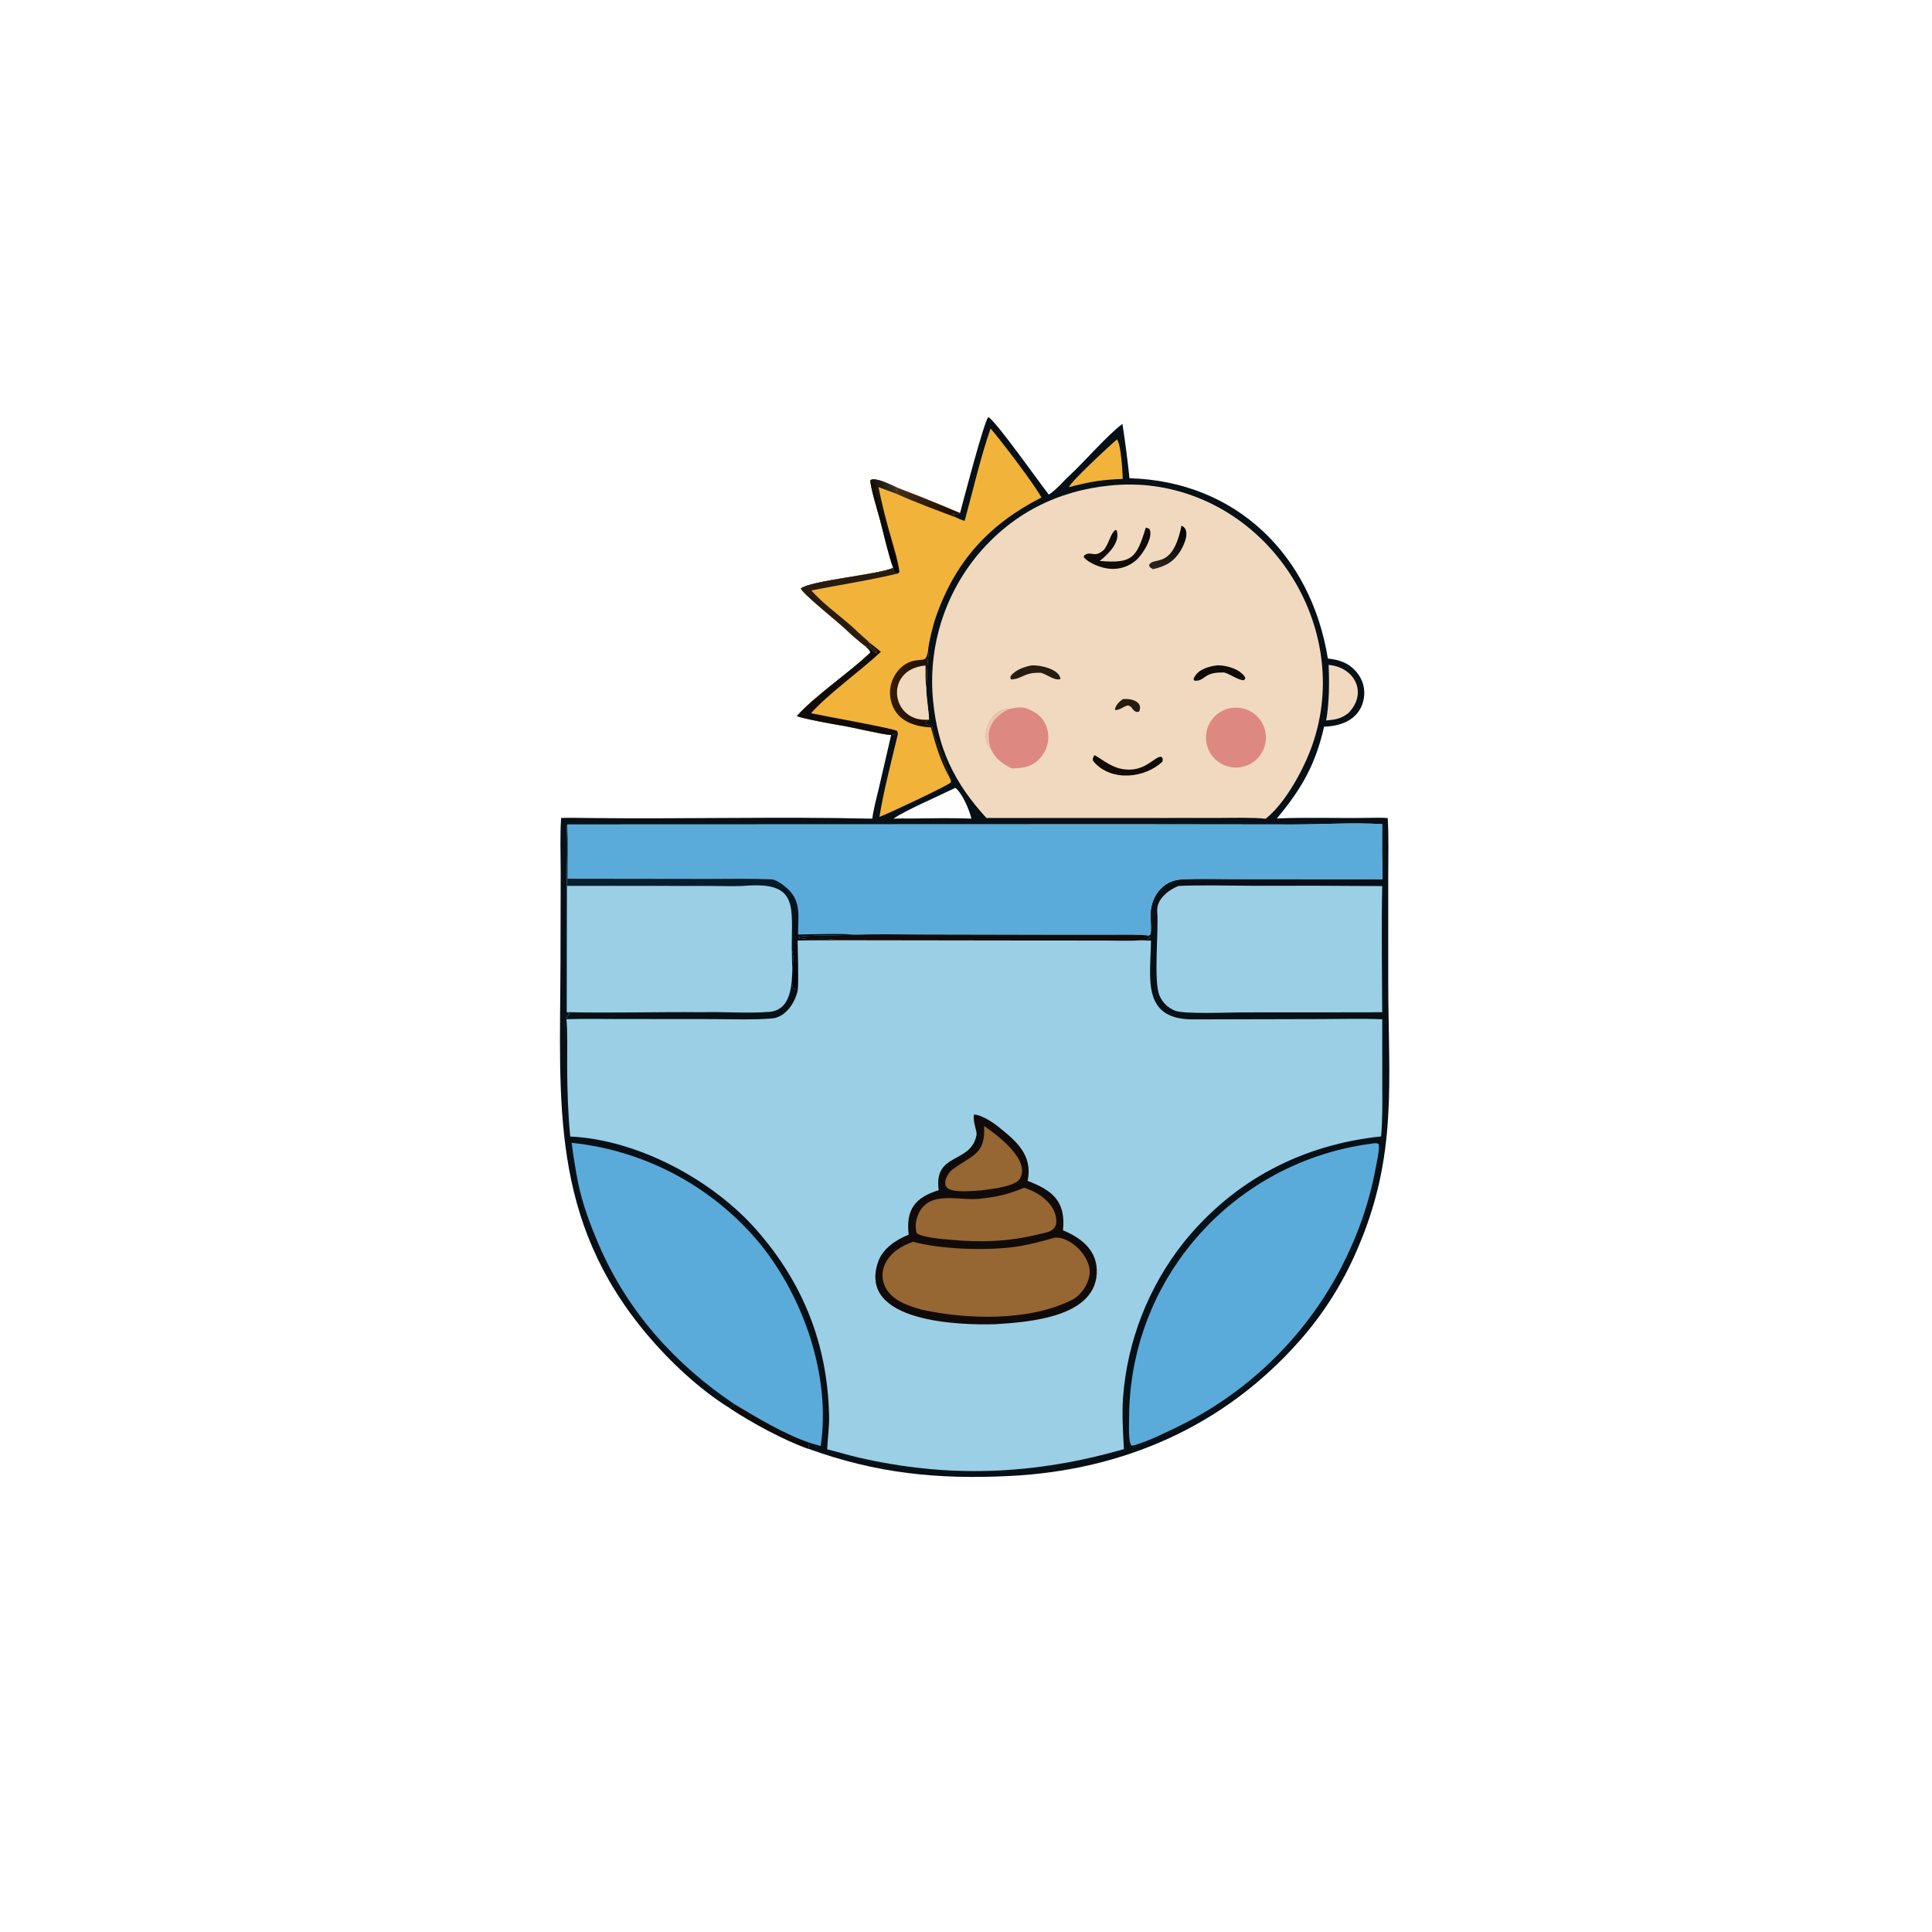
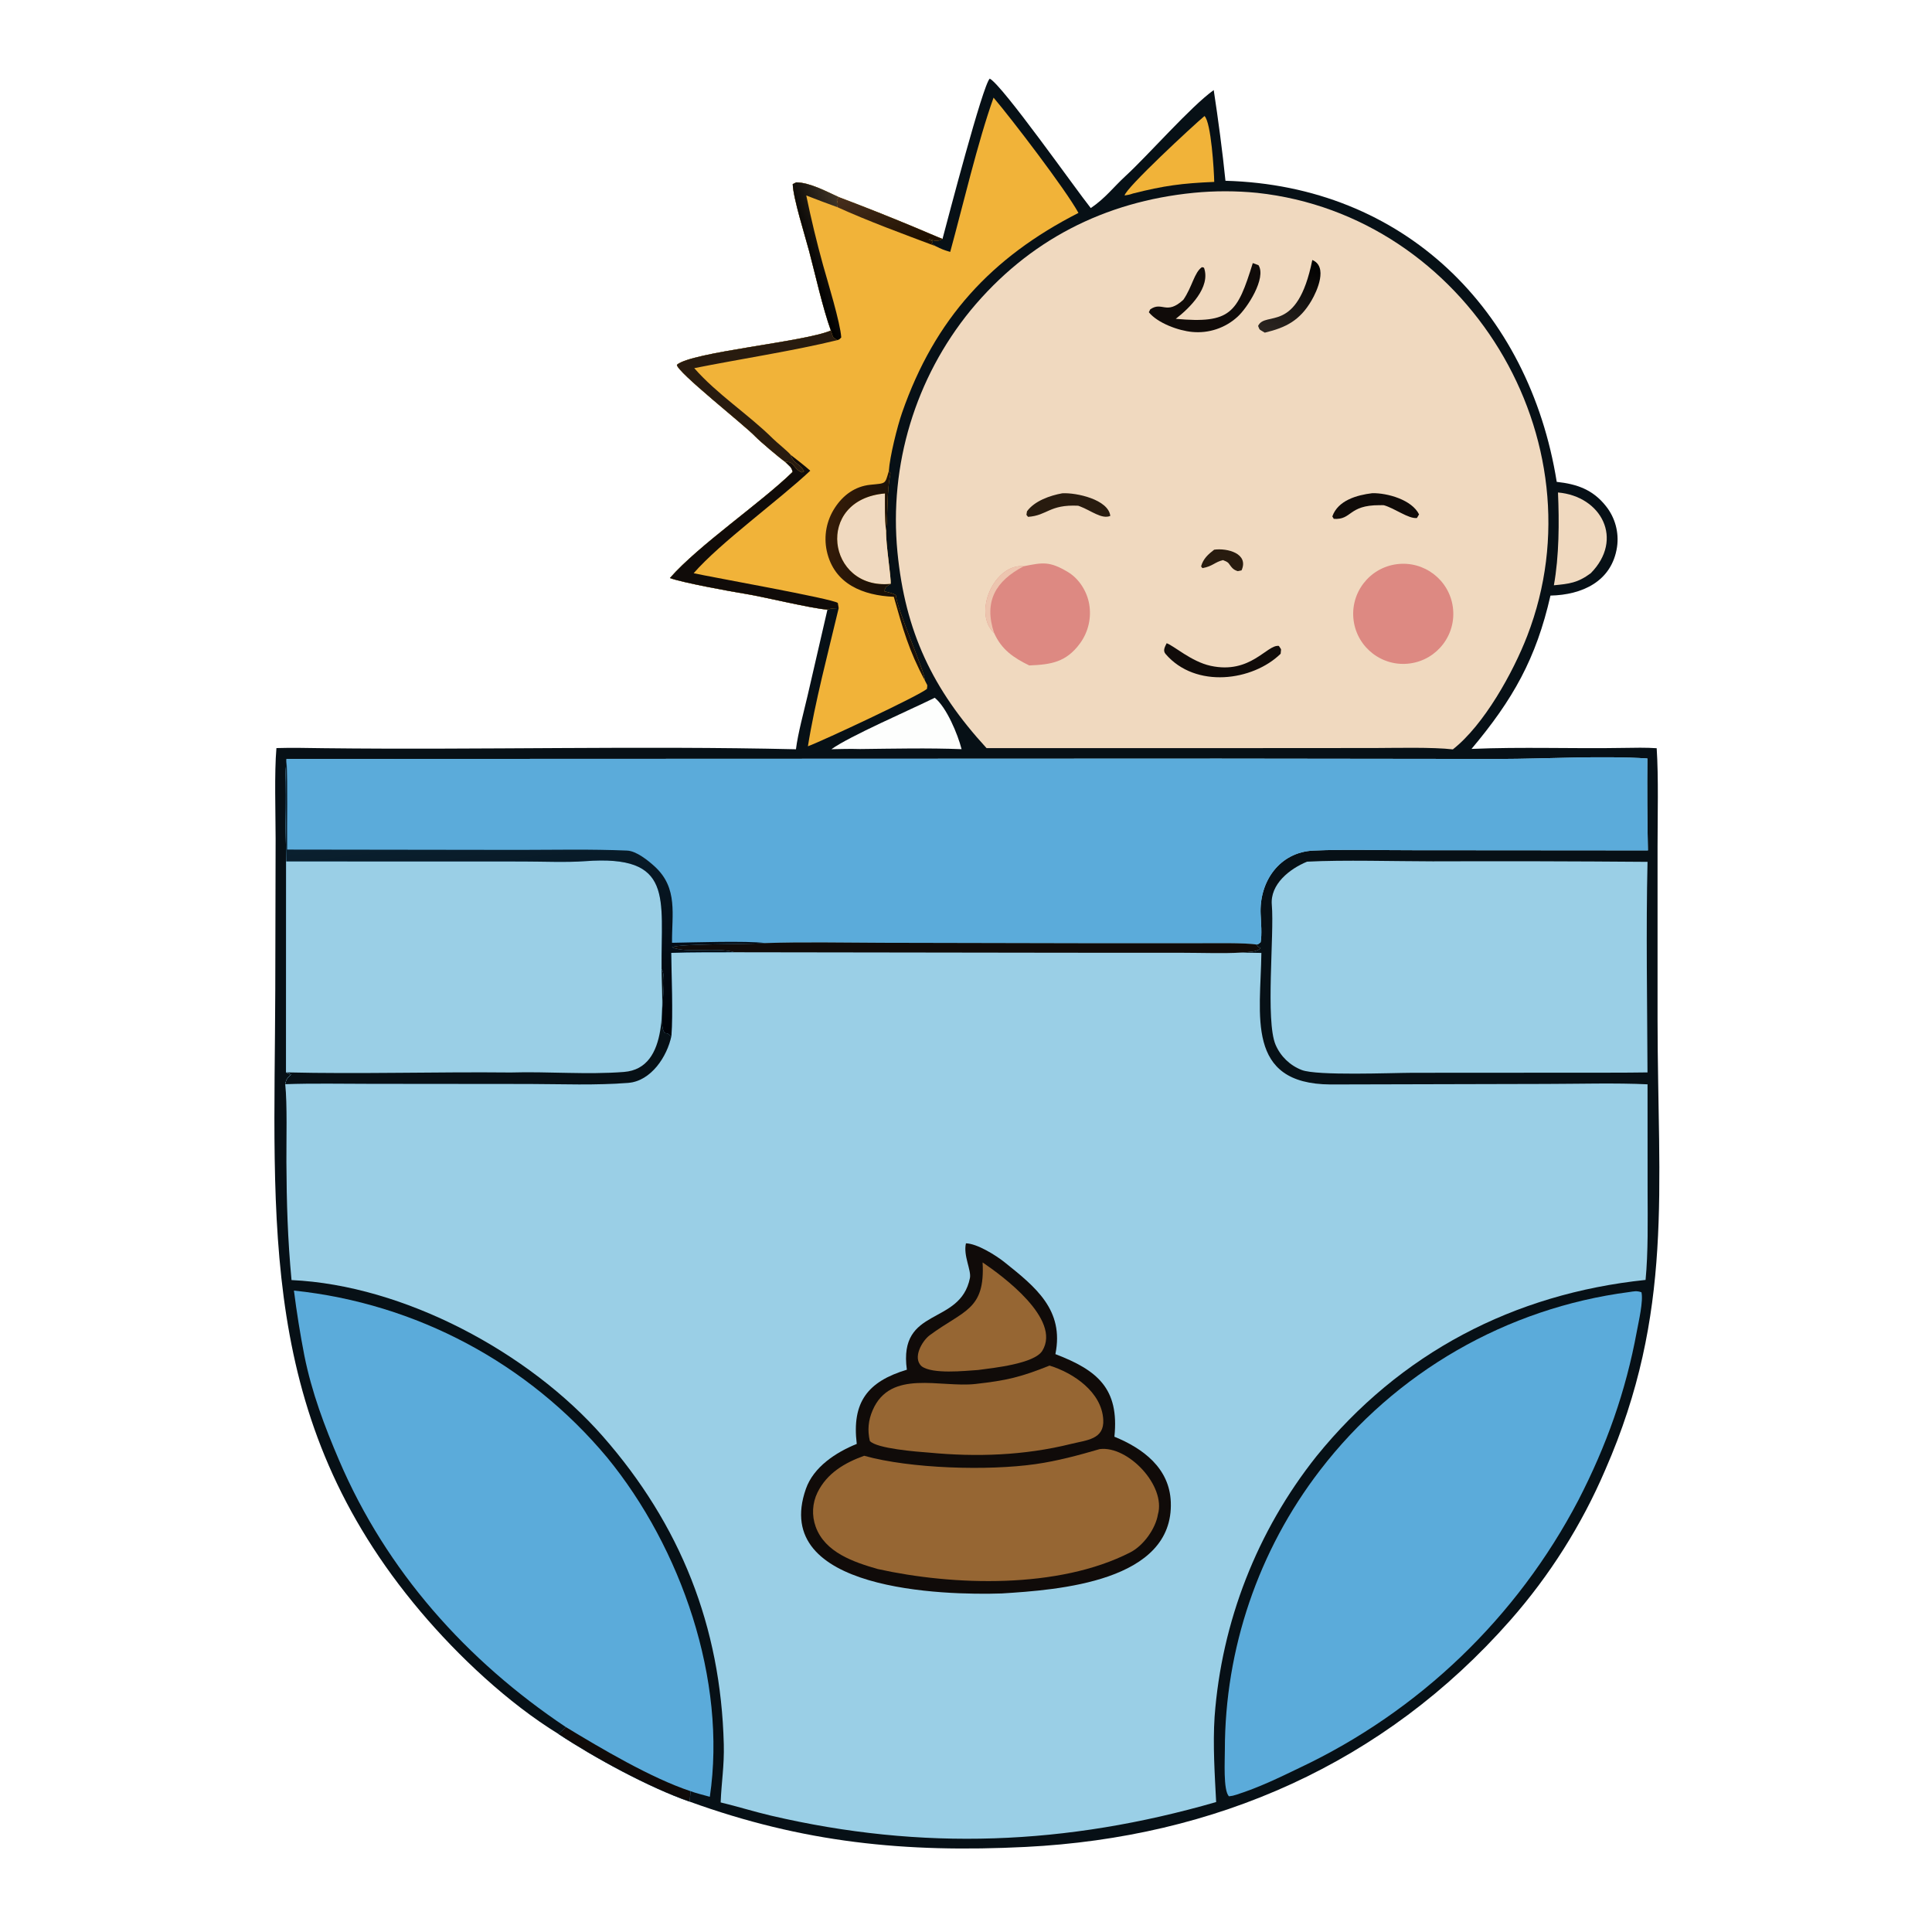
- <svg xmlns="http://www.w3.org/2000/svg" width="1024" height="1024" viewBox="0 0 1024 1024">
+ <svg xmlns="http://www.w3.org/2000/svg" width="613" height="613" viewBox="209.7 196.1 613.2 613.2">
  <path fill="#071016" d="M508.839 271.939C510.588 265.422 521.616 223.101 523.836 221.055C527.901 223.148 551.203 256.282 555.903 262.141C560.566 258.986 563.158 255.43 566.969 251.936C574.045 245.449 587.687 229.839 594.926 224.691C596.292 233.633 597.748 244.483 598.649 253.475C655.219 255.031 695.019 294.34 703.794 349.04C710.109 349.725 715.21 351.433 719.391 356.713C722.329 360.381 723.61 365.106 722.927 369.756C721.255 380.691 711.804 384.923 701.805 385.133C697.267 405.108 689.89 418.161 676.746 433.797C692.693 433.112 708.987 433.765 724.969 433.481C728.247 433.423 732.274 433.344 735.518 433.577C736.129 442.955 735.791 455.225 735.793 464.809L735.794 519.907C735.827 573.248 741.084 612.626 719.175 662.669C711.735 680.037 701.586 696.115 689.106 710.302C648.961 755.952 595.34 779.286 535.238 782.3C496.96 784.219 464.522 780.944 428.563 767.918C415.692 763.446 398.328 753.988 386.922 746.43C371.035 736.67 355.168 721.8 343.142 707.55C291.388 646.224 296.828 584.535 297.068 510.504L297.178 462.31C297.166 453.967 296.753 441.471 297.436 433.532C302.334 433.376 307.671 433.516 312.603 433.573C362.419 434.15 412.544 432.759 462.327 433.909C462.945 428.921 464.841 421.938 466.026 416.873L472.322 389.589C467.442 389.287 451.991 385.5 446.315 384.592C441.615 383.84 425.913 380.958 422.326 379.557C431.563 369.041 451.093 355.801 461.268 345.888C460.955 344.297 460.293 344.12 458.931 342.715C457.155 341.463 450.777 336.084 449.389 334.613C446.047 331.07 424.53 314.154 424.536 311.878C429.224 307.802 465.278 304.594 473.401 300.996C470.79 293.722 468.498 283.337 466.5 275.77C465.223 270.935 461.438 259.008 461.306 254.539L462.423 253.976C466.74 254.035 471.863 256.813 475.918 258.668C483.917 261.688 491.864 264.843 499.758 268.13C500.889 268.592 508.417 271.823 508.839 271.939Z" />
  <path fill="#5BABDA" d="M302.99 605.717C341.766 609.762 377.436 628.774 402.411 658.711C425.876 687.356 440.466 729.357 434.994 766.384C433.449 765.948 430.277 765.154 428.906 764.616L428.563 767.918C415.692 763.446 398.328 753.988 386.922 746.43L389.34 744.288C357.725 723.145 332.368 694.711 317.367 659.685C312.681 648.743 308.661 638.081 306.294 626.326C304.968 619.494 303.866 612.621 302.99 605.717Z" />
  <path fill="#100B09" d="M389.34 744.288C400.441 751.007 416.389 760.472 428.906 764.616L428.563 767.918C415.692 763.446 398.328 753.988 386.922 746.43L389.34 744.288Z" />
  <path fill="#F1B339" d="M525.049 227.091C530.675 233.696 547.982 256.313 551.991 263.678C524.379 277.777 506.402 297.253 496.011 327.091C494.506 331.411 492.102 341.021 491.814 345.574L492.32 346.32C491.089 352.43 491.585 358.437 490.925 364.517C490.832 368.993 492.614 379.644 492.374 381.416C490.529 382.699 491.127 381.89 490.29 383.746C491.067 383.947 494.008 384.587 494.06 385.155C494.492 389.868 503.32 409.398 503.232 412.04C504.086 413.89 504.114 413.079 503.905 414.752C501.293 416.958 470.906 431.19 466.123 432.966C468.312 419.191 472.616 402.883 475.894 389.109C474.452 389.207 473.68 389.14 472.322 389.589C467.442 389.287 451.991 385.5 446.315 384.592C441.615 383.84 425.913 380.958 422.326 379.557C431.563 369.041 451.093 355.801 461.268 345.888C460.955 344.297 460.293 344.12 458.931 342.715C457.155 341.463 450.777 336.084 449.389 334.613C446.047 331.07 424.53 314.154 424.536 311.878C429.224 307.802 465.278 304.594 473.401 300.996C470.79 293.722 468.498 283.337 466.5 275.77C465.223 270.935 461.438 259.008 461.306 254.539L462.423 253.976C466.74 254.035 471.863 256.813 475.918 258.668C483.917 261.688 491.864 264.843 499.758 268.13C500.889 268.592 508.417 271.823 508.839 271.939C506.227 273.528 504.838 271.348 504.474 272.285L505.797 272.622L505.388 273.462L505.913 273.749C506.526 274.089 506.31 273.925 506.665 274.234C508.647 275.212 509.178 275.432 511.289 276.052C515.249 261.646 520.047 241.027 525.049 227.091Z" />
  <path fill="#F0D9BF" d="M492.374 381.416C472.22 383.436 468.097 354.636 490.581 352.717C490.568 356.726 490.479 360.521 490.925 364.517C490.832 368.993 492.614 379.644 492.374 381.416Z" />
  <path fill="#100B09" d="M458.931 342.715C461.993 342.519 461.344 344.868 464.205 346.04L464.907 345.707C463.368 342.836 461.708 343.606 460.676 340.486C462.735 342.108 464.921 343.762 466.874 345.496C456.731 355.014 438.414 368.244 429.86 378.031C435.113 379.22 474.062 386.131 475.612 387.475L475.894 389.109C474.452 389.207 473.68 389.14 472.322 389.589C467.442 389.287 451.991 385.5 446.315 384.592C441.615 383.84 425.913 380.958 422.326 379.557C431.563 369.041 451.093 355.801 461.268 345.888C460.955 344.297 460.293 344.12 458.931 342.715Z" />
  <path fill="#281B0F" d="M473.401 300.996C474.294 303.449 473.707 303.007 475.506 304.05C461.68 307.438 444.266 310.109 430.051 312.948C437.241 321.178 447.183 327.562 455.04 335.34C456.419 336.705 459.646 339.254 460.676 340.486C461.708 343.606 463.368 342.836 464.907 345.707L464.205 346.04C461.344 344.868 461.993 342.519 458.931 342.715C457.155 341.463 450.777 336.084 449.389 334.613C446.047 331.07 424.53 314.154 424.536 311.878C429.224 307.802 465.278 304.594 473.401 300.996Z" />
  <defs>
    <linearGradient id="gradient_0" gradientUnits="userSpaceOnUse" x1="492.199" y1="367.524" x2="472.453" y2="364.289">
      <stop offset="0" stop-color="#190F07" />
      <stop offset="1" stop-color="#351C08" />
    </linearGradient>
  </defs>
  <path fill="url(#gradient_0)" d="M493.388 385.519C483.7 385.111 474.41 381.527 472.111 370.971C471.092 366.226 472.026 361.271 474.705 357.224C477.296 353.254 481.086 350.455 485.937 349.962C491.03 349.444 490.548 349.851 491.814 345.574L492.32 346.32C491.089 352.43 491.585 358.437 490.925 364.517C490.479 360.521 490.568 356.726 490.581 352.717C468.097 354.636 472.22 383.436 492.374 381.416C490.529 382.699 491.127 381.89 490.29 383.746C491.067 383.947 494.008 384.587 494.06 385.155C494.492 389.868 503.32 409.398 503.232 412.04C498.143 402.553 496.28 395.734 493.388 385.519Z" />
  <defs>
    <linearGradient id="gradient_1" gradientUnits="userSpaceOnUse" x1="465.947" y1="279.708" x2="480.639" y2="274.195">
      <stop offset="0" stop-color="black" />
      <stop offset="1" stop-color="#3E3326" />
    </linearGradient>
  </defs>
  <path fill="url(#gradient_1)" d="M473.401 300.996C470.79 293.722 468.498 283.337 466.5 275.77C465.223 270.935 461.438 259.008 461.306 254.539L462.423 253.976C466.74 254.035 471.863 256.813 475.918 258.668L475.299 259.446C475.566 260.686 475.767 260.639 475.424 261.833C472.135 260.641 468.861 259.409 465.602 258.137C467.139 265.591 468.924 272.991 470.953 280.326C472.342 285.278 476.455 298.695 476.704 303.209C475.908 303.969 476.33 303.723 475.506 304.05C473.707 303.007 474.294 303.449 473.401 300.996Z" />
  <defs>
    <linearGradient id="gradient_2" gradientUnits="userSpaceOnUse" x1="493.766" y1="275.705" x2="484.916" y2="255.217">
      <stop offset="0" stop-color="#1F1000" />
      <stop offset="1" stop-color="#472E1D" />
    </linearGradient>
  </defs>
  <path fill="url(#gradient_2)" d="M475.424 261.833C475.767 260.639 475.566 260.686 475.299 259.446L475.918 258.668C483.917 261.688 491.864 264.843 499.758 268.13C500.889 268.592 508.417 271.823 508.839 271.939C506.227 273.528 504.838 271.348 504.474 272.285L505.797 272.622L505.388 273.462L505.913 273.749C506.526 274.089 506.31 273.925 506.665 274.234C496.467 270.403 485.319 266.321 475.424 261.833Z" />
  <path fill="#9ACFE6" d="M300.639 436.986L596.584 436.874L685.724 436.981C700.2 436.96 718.201 435.886 732.561 436.831C732.467 446.557 732.525 456.284 732.736 466.009L657.971 465.949C647.551 465.976 636.937 465.615 626.646 466.061C615.745 466.535 609.353 475.93 609.811 486.209C609.928 488.845 610.279 492.665 609.81 495.176C608.898 495.845 609.352 495.642 608.502 495.896C609.224 496.821 608.785 496.458 609.813 496.993C608.615 498.4 605.831 498.177 603.448 498.439L610.051 498.549C609.815 518.297 604.889 540.154 632.02 540.3L700.461 540.132C710.387 540.122 722.847 539.773 732.614 540.255L732.633 574.486C732.659 583.348 732.835 593.591 731.989 602.337C690.146 606.701 654.014 625.564 627.506 658.339C608.683 682.03 597.426 710.837 595.201 741.013C594.628 749.805 595.235 759.218 595.695 768.057C548.136 781.77 502.444 783.607 454.326 772.349C448.976 771.097 443.722 769.431 438.428 768.174C438.694 761.597 439.597 756.627 439.423 749.718C438.482 712.32 425.68 680.052 401.004 651.945C377.66 625.356 337.964 604.02 302.228 602.385C301.003 589.322 300.672 578.004 300.601 564.895C300.565 558.159 300.902 546.545 300.228 540.214C300.573 538.552 300.88 538.336 302.112 537.149L300.512 536.463L300.566 469.508C300.439 461.122 299.842 444.842 300.639 436.986Z" />
  <path fill="#5BABDA" d="M300.639 436.986L596.584 436.874L685.724 436.981C700.2 436.96 718.201 435.886 732.561 436.831C732.467 446.557 732.525 456.284 732.736 466.009L657.971 465.949C647.551 465.976 636.937 465.615 626.646 466.061C615.745 466.535 609.353 475.93 609.811 486.209C609.928 488.845 610.279 492.665 609.81 495.176C608.898 495.845 609.352 495.642 608.502 495.896C605.169 495.276 594.015 495.472 590.102 495.471L555.958 495.473L489.891 495.332C477.852 495.299 464.595 495.017 452.67 495.417L452.089 495.471C447.718 495.846 425.077 495.585 422.968 496.742C427.564 498.782 437.261 496.65 442.798 498.338C436.292 498.375 429.197 498.284 422.74 498.531C422.84 506.051 423.322 517.659 422.805 524.865C421.477 531.387 416.373 539.212 409.119 539.793C398.841 540.617 388.05 540.172 377.705 540.143L327.381 540.096C318.695 540.103 308.758 539.882 300.228 540.214C300.573 538.552 300.88 538.336 302.112 537.149L300.512 536.463L300.566 469.508C300.439 461.122 299.842 444.842 300.639 436.986Z" />
  <path fill="#9ACFE6" d="M300.566 469.508L375.528 469.531C381.416 469.532 389.609 469.867 395.317 469.439C423.716 467.306 419.46 481.022 419.684 503.642C421.749 506.498 418.542 519.782 420.381 523.48C420.913 524.552 421.25 523.473 422.459 524.817L422.805 524.865C421.477 531.387 416.373 539.212 409.119 539.793C398.841 540.617 388.05 540.172 377.705 540.143L327.381 540.096C318.695 540.103 308.758 539.882 300.228 540.214C300.573 538.552 300.88 538.336 302.112 537.149L300.512 536.463L300.566 469.508Z" />
  <path fill="#071016" d="M419.684 503.642C421.749 506.498 418.542 519.782 420.381 523.48C420.913 524.552 421.25 523.473 422.459 524.817L422.805 524.865C421.477 531.387 416.373 539.212 409.119 539.793C398.841 540.617 388.05 540.172 377.705 540.143L327.381 540.096C318.695 540.103 308.758 539.882 300.228 540.214C300.573 538.552 300.88 538.336 302.112 537.149L300.512 536.463C323.98 537.025 348.25 536.257 371.801 536.501C383.578 536.145 396.034 537.24 407.743 536.327C422.477 535.179 419.675 513.423 419.684 503.642Z" />
  <defs>
    <linearGradient id="gradient_3" gradientUnits="userSpaceOnUse" x1="367.845" y1="528.747" x2="359.801" y2="459.654">
      <stop offset="0" stop-color="#000208" />
      <stop offset="1" stop-color="#0A202F" />
    </linearGradient>
  </defs>
  <path fill="url(#gradient_3)" d="M300.566 469.508C300.439 461.122 299.842 444.842 300.639 436.986C301.083 446.357 300.734 456.303 300.845 465.75L374.542 465.85C385.923 465.827 397.399 465.589 408.759 466.068C411.681 466.191 415.503 469.275 417.553 471.166C424.994 478.03 422.889 486.422 422.996 495.334C429.956 495.225 446.417 494.655 452.67 495.417L452.089 495.471C447.718 495.846 425.077 495.585 422.968 496.742C427.564 498.782 437.261 496.65 442.798 498.338C436.292 498.375 429.197 498.284 422.74 498.531C422.84 506.051 423.322 517.659 422.805 524.865L422.459 524.817C421.25 523.473 420.913 524.552 420.381 523.48C418.542 519.782 421.749 506.498 419.684 503.642C419.46 481.022 423.716 467.306 395.317 469.439C389.609 469.867 381.416 469.532 375.528 469.531L300.566 469.508Z" />
  <path fill="#100B09" d="M452.67 495.417C464.595 495.017 477.852 495.299 489.891 495.332L555.958 495.473L590.102 495.471C594.015 495.472 605.169 495.276 608.502 495.896C609.224 496.821 608.785 496.458 609.813 496.993C608.615 498.4 605.831 498.177 603.448 498.439C598.777 498.772 590.22 498.502 585.154 498.502L548.626 498.488L442.798 498.338C437.261 496.65 427.564 498.782 422.968 496.742C425.077 495.585 447.718 495.846 452.089 495.471L452.67 495.417Z" />
  <path fill="#100B09" d="M516.282 590.719C519.831 590.805 525.723 594.479 528.519 596.71C538.422 604.614 547.512 611.898 544.673 625.884C557.912 630.959 565.003 636.736 563.401 652.101C572.509 655.814 580.866 662.061 581.299 672.777C582.323 698.125 545.508 700.741 527.643 701.846C509.377 702.452 454.106 701.07 465.487 668.641C467.921 661.705 474.973 657.073 481.627 654.387C480.022 641.156 485.068 634.589 497.528 630.836C494.764 610.615 514.468 617.077 517.543 601.751C518.047 599.241 515.378 594.653 516.282 590.719Z" />
  <path fill="#966633" d="M558.747 656.029C567.709 654.909 579.842 667.63 577.208 676.795C576.473 681.249 572.678 686.643 568.454 688.808C545.672 700.487 512.315 699.421 488.249 694.088C480.665 691.898 471.552 688.852 468.591 680.667C467.301 677.112 467.509 673.185 469.169 669.787C472.192 663.653 477.832 660.353 483.987 658.149C498.687 662.265 523.325 662.948 538.38 660.796C545.314 659.805 552.04 657.988 558.747 656.029Z" />
  <path fill="#966633" d="M542.821 629.526C550.444 631.874 559.375 637.919 559.865 646.691C560.218 652.993 554.586 653.164 549.666 654.385C534.835 658.067 519.668 658.593 504.539 657.144C500.837 656.876 487.861 655.875 485.775 653.44C484.998 650.049 485.267 646.933 486.683 643.667C492.357 630.578 508.15 636.599 519.273 635.363C529.278 634.25 533.69 633.173 542.821 629.526Z" />
  <path fill="#966633" d="M521.57 596.78C527.793 600.989 546.66 614.786 540.53 624.812C538.005 628.943 525.03 630.271 520.117 630.927C515.922 631.2 505.672 632.322 502.231 629.752C499.205 627.072 502.417 621.645 504.765 619.905C515.585 611.887 522.408 611.98 521.57 596.78Z" />
  <path fill="#F0D9BF" d="M588.613 257.293C595.299 256.644 602.033 256.65 608.718 257.311C675.196 264.502 718.461 335.674 694.443 397.894C689.963 409.5 680.74 426.173 670.821 433.947C664.513 433.201 652.665 433.497 646.072 433.516L606.987 433.542L522.82 433.544C505.692 414.885 497.017 396.666 494.539 371.313C491.864 343.668 500.218 316.087 517.78 294.572C536.119 272.395 560.208 260.103 588.613 257.293Z" />
  <path fill="#DD8982" d="M534.663 375.811C540.637 374.632 542.791 374.146 548.639 377.651C552.187 379.777 554.698 383.772 555.409 387.868C556.151 392.214 555.113 396.675 552.529 400.246C548.098 406.321 543.249 407.029 536.372 407.304C531.406 404.873 527.631 402.345 525.238 397.039C518.284 390.552 525.368 374.886 534.663 375.811Z" />
  <path fill="#EDC5AF" d="M525.238 397.039C518.284 390.552 525.368 374.886 534.663 375.811C525.735 380.461 521.861 386.975 525.238 397.039Z" />
  <path fill="#DD8982" d="M653.012 375.171C661.697 374.032 669.665 380.136 670.827 388.817C671.99 397.499 665.908 405.484 657.229 406.669C648.518 407.86 640.496 401.749 639.329 393.035C638.163 384.32 644.295 376.314 653.012 375.171Z" />
  <path fill="#100B09" d="M607.327 279.599L609.137 280.268C611.702 284.367 605.587 293.864 602.445 296.677C598.552 300.223 593.342 301.958 588.1 301.455C583.779 301.071 577.136 298.666 574.332 295.201L574.768 294.301C578.579 291.625 579.856 296.243 585.275 291.254C588.114 287.167 588.735 282.542 591.206 280.88L591.838 281.071C594.056 287.294 587.263 293.896 582.876 297.294C600.337 298.877 602.399 295.451 607.327 279.599Z" />
  <path fill="#100B09" d="M579.985 400.257C582.252 401.014 587.805 406.088 593.924 407.423C606.666 410.202 611.796 400.598 615.599 401.106C616.523 402.557 616.294 401.766 616.16 403.598C607.349 412.226 589.198 414.767 579.649 403.674C578.691 402.562 579.448 401.398 579.985 400.257Z" />
  <path fill="#100B09" d="M645.245 352.633C650.032 352.531 657.856 354.741 660.095 359.368L659.416 360.512C656.719 360.815 652.423 357.434 648.891 356.443L648.378 356.438L647.523 356.441C637.565 356.418 638.879 361.158 633.034 360.783L632.569 360.016C634.351 354.897 640.394 353.224 645.245 352.633Z" />
  <path fill="#281B0F" d="M546.853 352.666C551.32 352.407 561.502 354.641 562.098 359.843C559.402 361.01 555.931 358.11 552.459 356.814L551.9 356.611C542.713 356.18 542.186 359.714 535.992 360.146L535.478 359.503L535.655 358.391C538.05 355.088 542.957 353.372 546.853 352.666Z" />
  <defs>
    <linearGradient id="gradient_4" gradientUnits="userSpaceOnUse" x1="624.508" y1="278.451" x2="614.691" y2="301.765">
      <stop offset="0" stop-color="black" />
      <stop offset="1" stop-color="#2A2420" />
    </linearGradient>
  </defs>
  <path fill="url(#gradient_4)" d="M626.215 278.622C631.216 280.697 627.786 288.39 625.924 291.557C622.235 297.827 617.86 300.068 611.138 301.681C609.426 300.606 609.57 301.072 609.009 299.553C611.294 294.606 621.429 302.391 626.215 278.622Z" />
  <path fill="#281B0F" d="M595.072 370.564C599.264 369.985 606.154 371.802 603.757 377.132L602.561 377.378C600.945 376.899 600.586 376.102 599.616 374.831C599.062 374.29 598.643 374.222 597.87 373.875C595.265 374.482 594.612 375.839 591.343 376.42L590.913 375.87C591.59 373.431 593.168 372.029 595.072 370.564Z" />
  <path fill="#5BABDA" d="M726.79 606.184C728.439 605.951 729.076 605.725 730.674 606.243C731.341 608.956 729.769 615.66 729.224 618.622C725.697 637.784 719.592 654.896 710.684 672.205C691.235 709.406 660.171 739.239 622.215 757.17C615.434 760.44 609.315 763.42 602.124 765.722C600.969 766.087 600.978 766.058 599.781 766.236C597.869 764.503 598.486 754.514 598.458 751.532C598.473 719.406 609.1 688.184 628.687 662.72C652.586 631.599 687.88 611.259 726.79 606.184Z" />
  <path fill="#9ACFE6" d="M624.553 469.586C636.072 468.98 652.591 469.474 664.456 469.482C687.175 469.406 709.894 469.46 732.612 469.643C732.105 491.198 732.523 514.834 732.601 536.477C728.69 536.561 724.656 536.533 720.734 536.557L658.064 536.594C651.42 536.612 627.697 537.6 622.854 535.705C619.121 534.263 616.129 531.375 614.556 527.695C611.312 520.109 614.179 492.699 613.362 483.3C612.796 476.78 618.971 471.876 624.553 469.586Z" />
  <path fill="#F0D9BF" d="M704.191 352.408C717.982 353.605 725.192 367.246 714.598 378.028C710.436 381.123 707.77 381.396 702.887 381.863C704.552 372.68 704.605 361.751 704.191 352.408Z" />
  <path fill="#FDFEFD" d="M506.377 417.568C510.14 420.596 513.684 429.128 514.9 433.881C504.292 433.462 493.335 433.725 482.694 433.837C479.589 433.747 476.691 433.819 473.589 433.893C479.307 429.761 498.655 421.381 506.377 417.568Z" />
  <path fill="#F1B339" d="M592 232.925C594.12 234.981 595.017 250.312 595.089 253.837C584.841 254.265 579.106 255.034 569.284 257.519C568.164 257.91 567.824 257.95 566.642 258.143C566.856 255.916 588.344 235.969 592 232.925Z" />
</svg>
